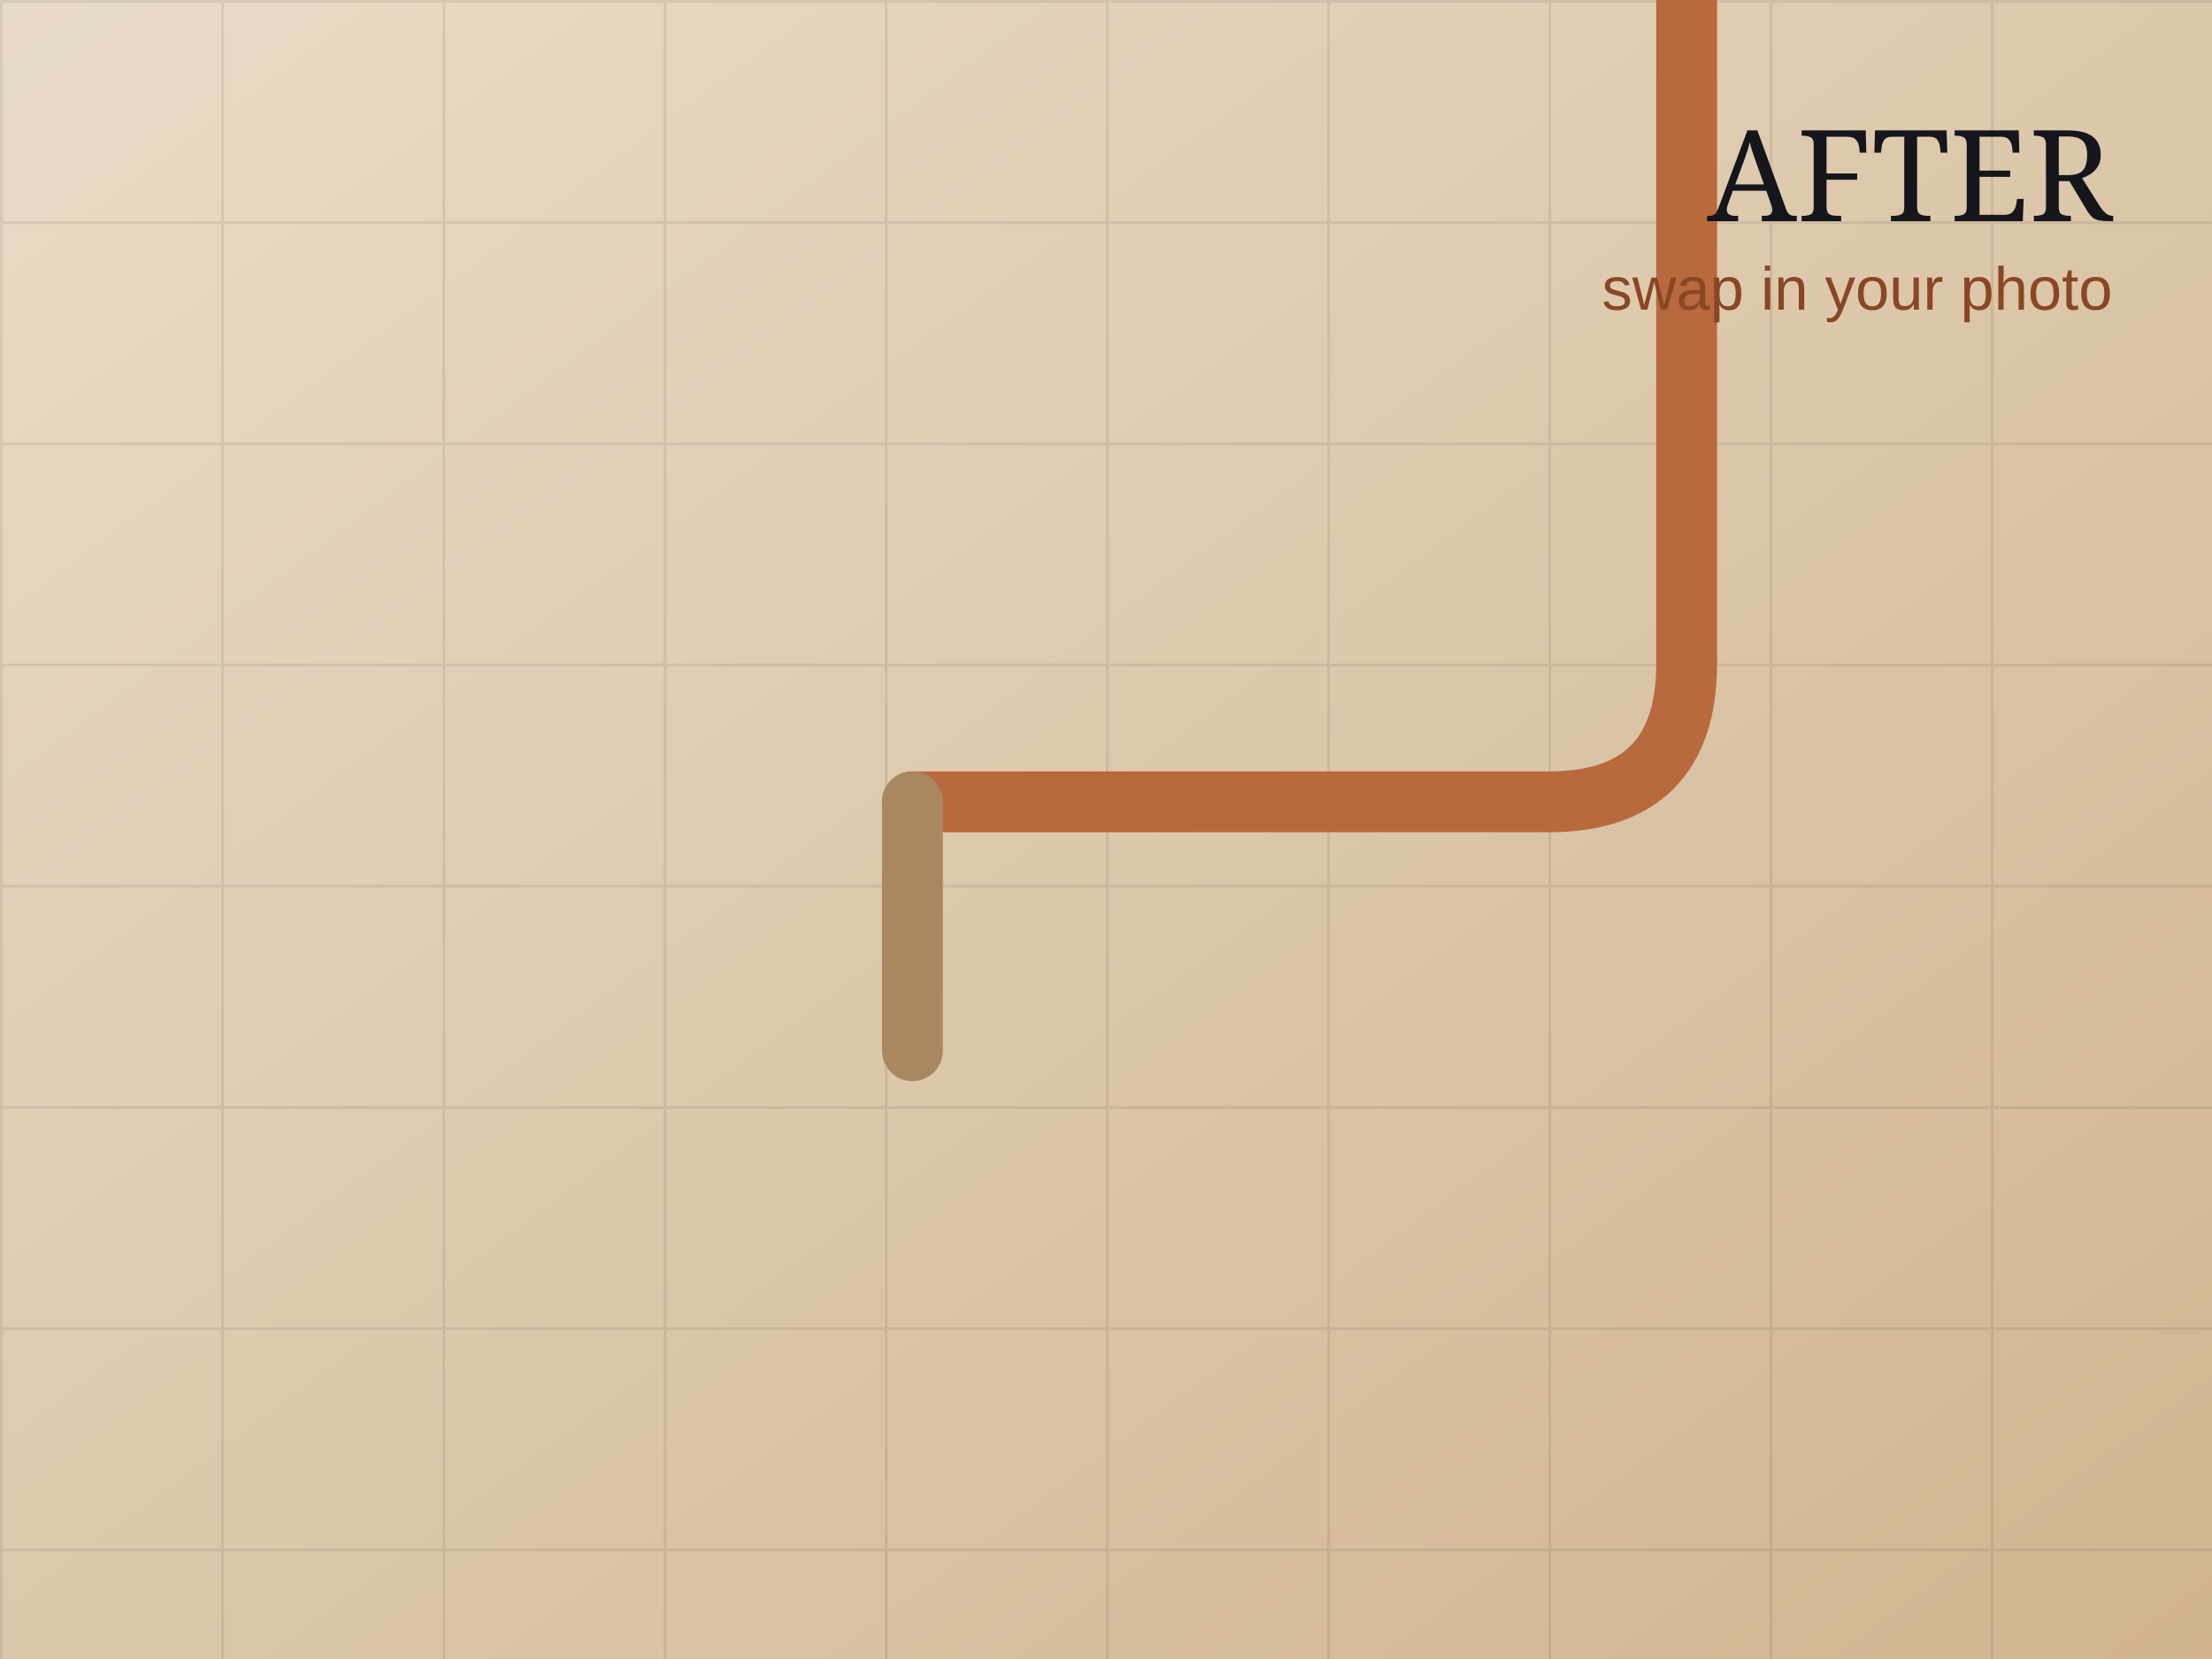
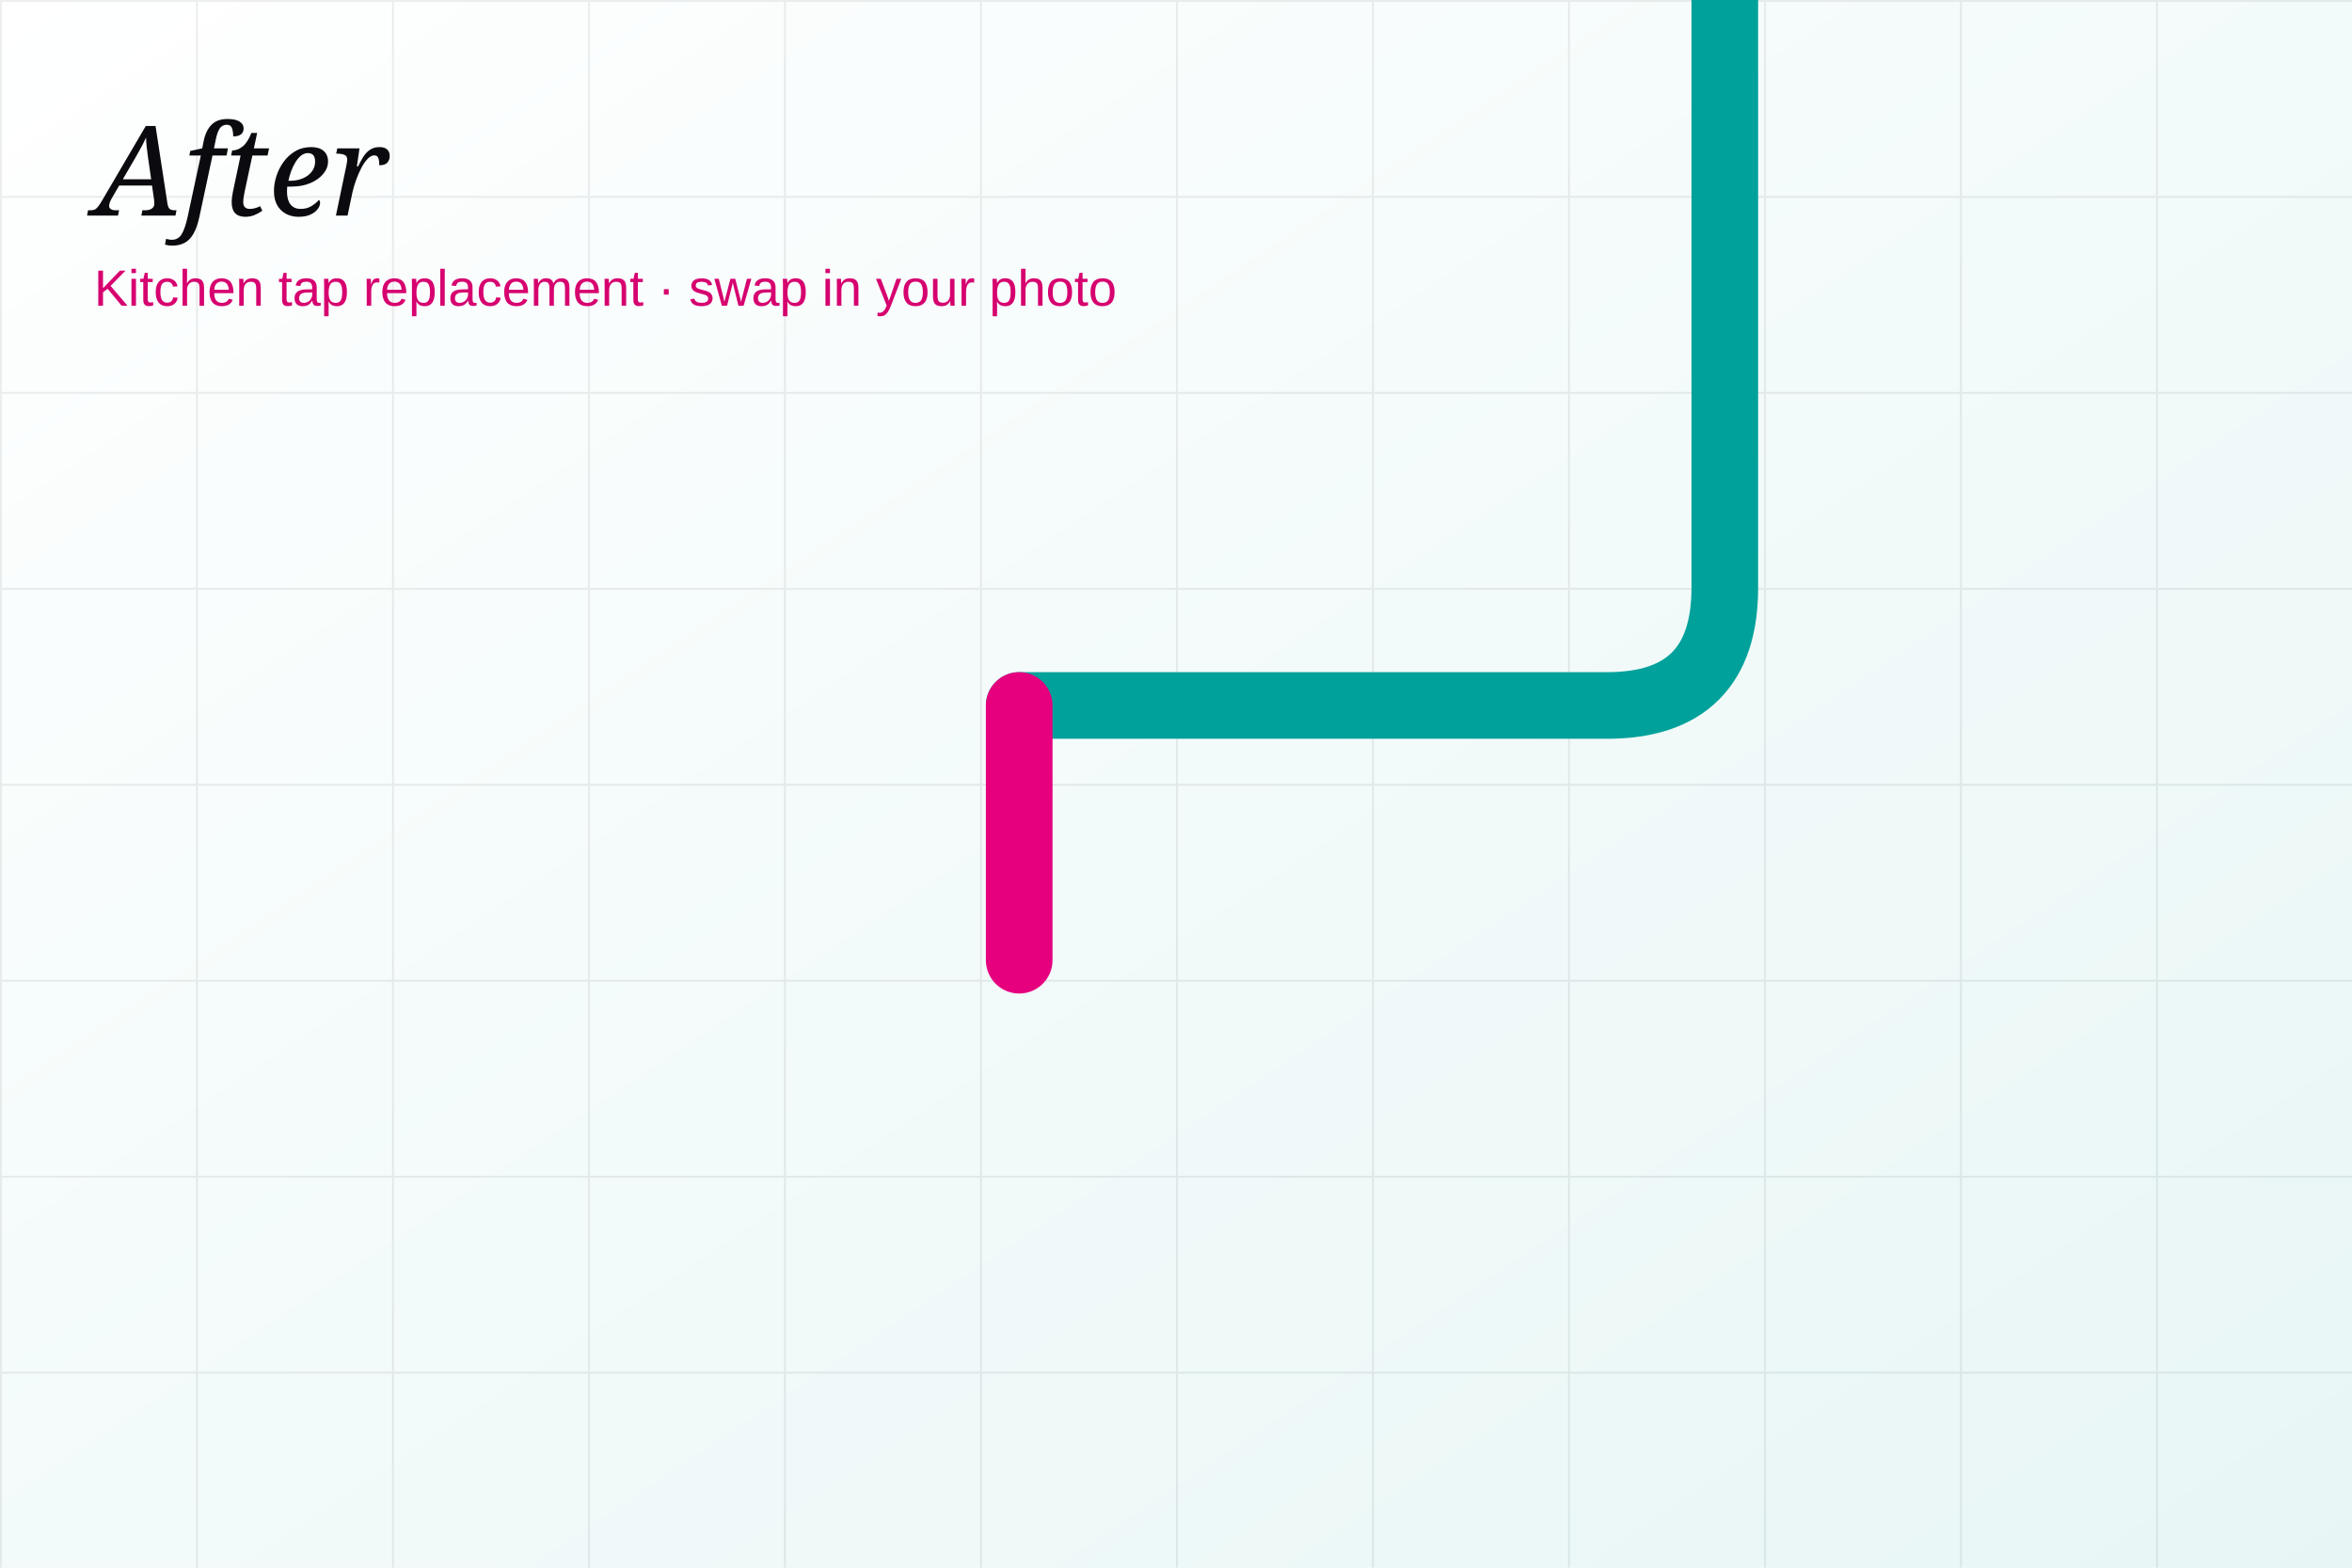
- <svg xmlns="http://www.w3.org/2000/svg" viewBox="0 0 800 600" width="800" height="600" role="img" aria-label="After placeholder">
+ <svg xmlns="http://www.w3.org/2000/svg" viewBox="0 0 1200 800" width="1200" height="800" role="img" aria-label="After placeholder">
  <defs>
    <linearGradient id="g" x1="0" y1="0" x2="1" y2="1">
-       <stop offset="0" stop-color="#e9dcc7" />
-       <stop offset="1" stop-color="#d1b48f" />
+       <stop offset="0" stop-color="#ffffff" />
+       <stop offset="1" stop-color="#e7f6f5" />
    </linearGradient>
-     <pattern id="p" width="80" height="80" patternUnits="userSpaceOnUse">
-       <path d="M80 0H0V80" fill="none" stroke="#14161B" stroke-opacity=".08" stroke-width="2" />
+     <pattern id="p" width="100" height="100" patternUnits="userSpaceOnUse">
+       <path d="M100 0H0V100" fill="none" stroke="#0B0B0F" stroke-opacity=".07" stroke-width="2" />
    </pattern>
  </defs>
-   <rect width="800" height="600" fill="url(#g)" />
-   <rect width="800" height="600" fill="url(#p)" />
-   <g fill="none" stroke="#B8693D" stroke-width="22" stroke-linecap="round">
-     <path d="M610 -10V240q0 50-50 50H330" />
-     <path d="M330 290v90" stroke="#A98760" />
+   <rect width="1200" height="800" fill="url(#g)" />
+   <rect width="1200" height="800" fill="url(#p)" />
+   <g fill="none" stroke-linecap="round">
+     <path d="M880 -10V300q0 60-60 60H520" stroke="#00A19B" stroke-width="34" />
+     <path d="M520 360v130" stroke="#E6007E" stroke-width="34" />
  </g>
-   <text x="764" y="80" text-anchor="end" font-family="Georgia,serif" font-size="46" fill="#14161B">AFTER</text>
-   <text x="764" y="112" text-anchor="end" font-family="Arial,sans-serif" font-size="22" fill="#8A4724">swap in your photo</text>
+   <text x="48" y="110" font-family="Georgia,serif" font-size="64" font-style="italic" fill="#0B0B0F">After</text>
+   <text x="48" y="156" font-family="Arial,sans-serif" font-size="26" fill="#D6006F">Kitchen tap replacement · swap in your photo</text>
</svg>
